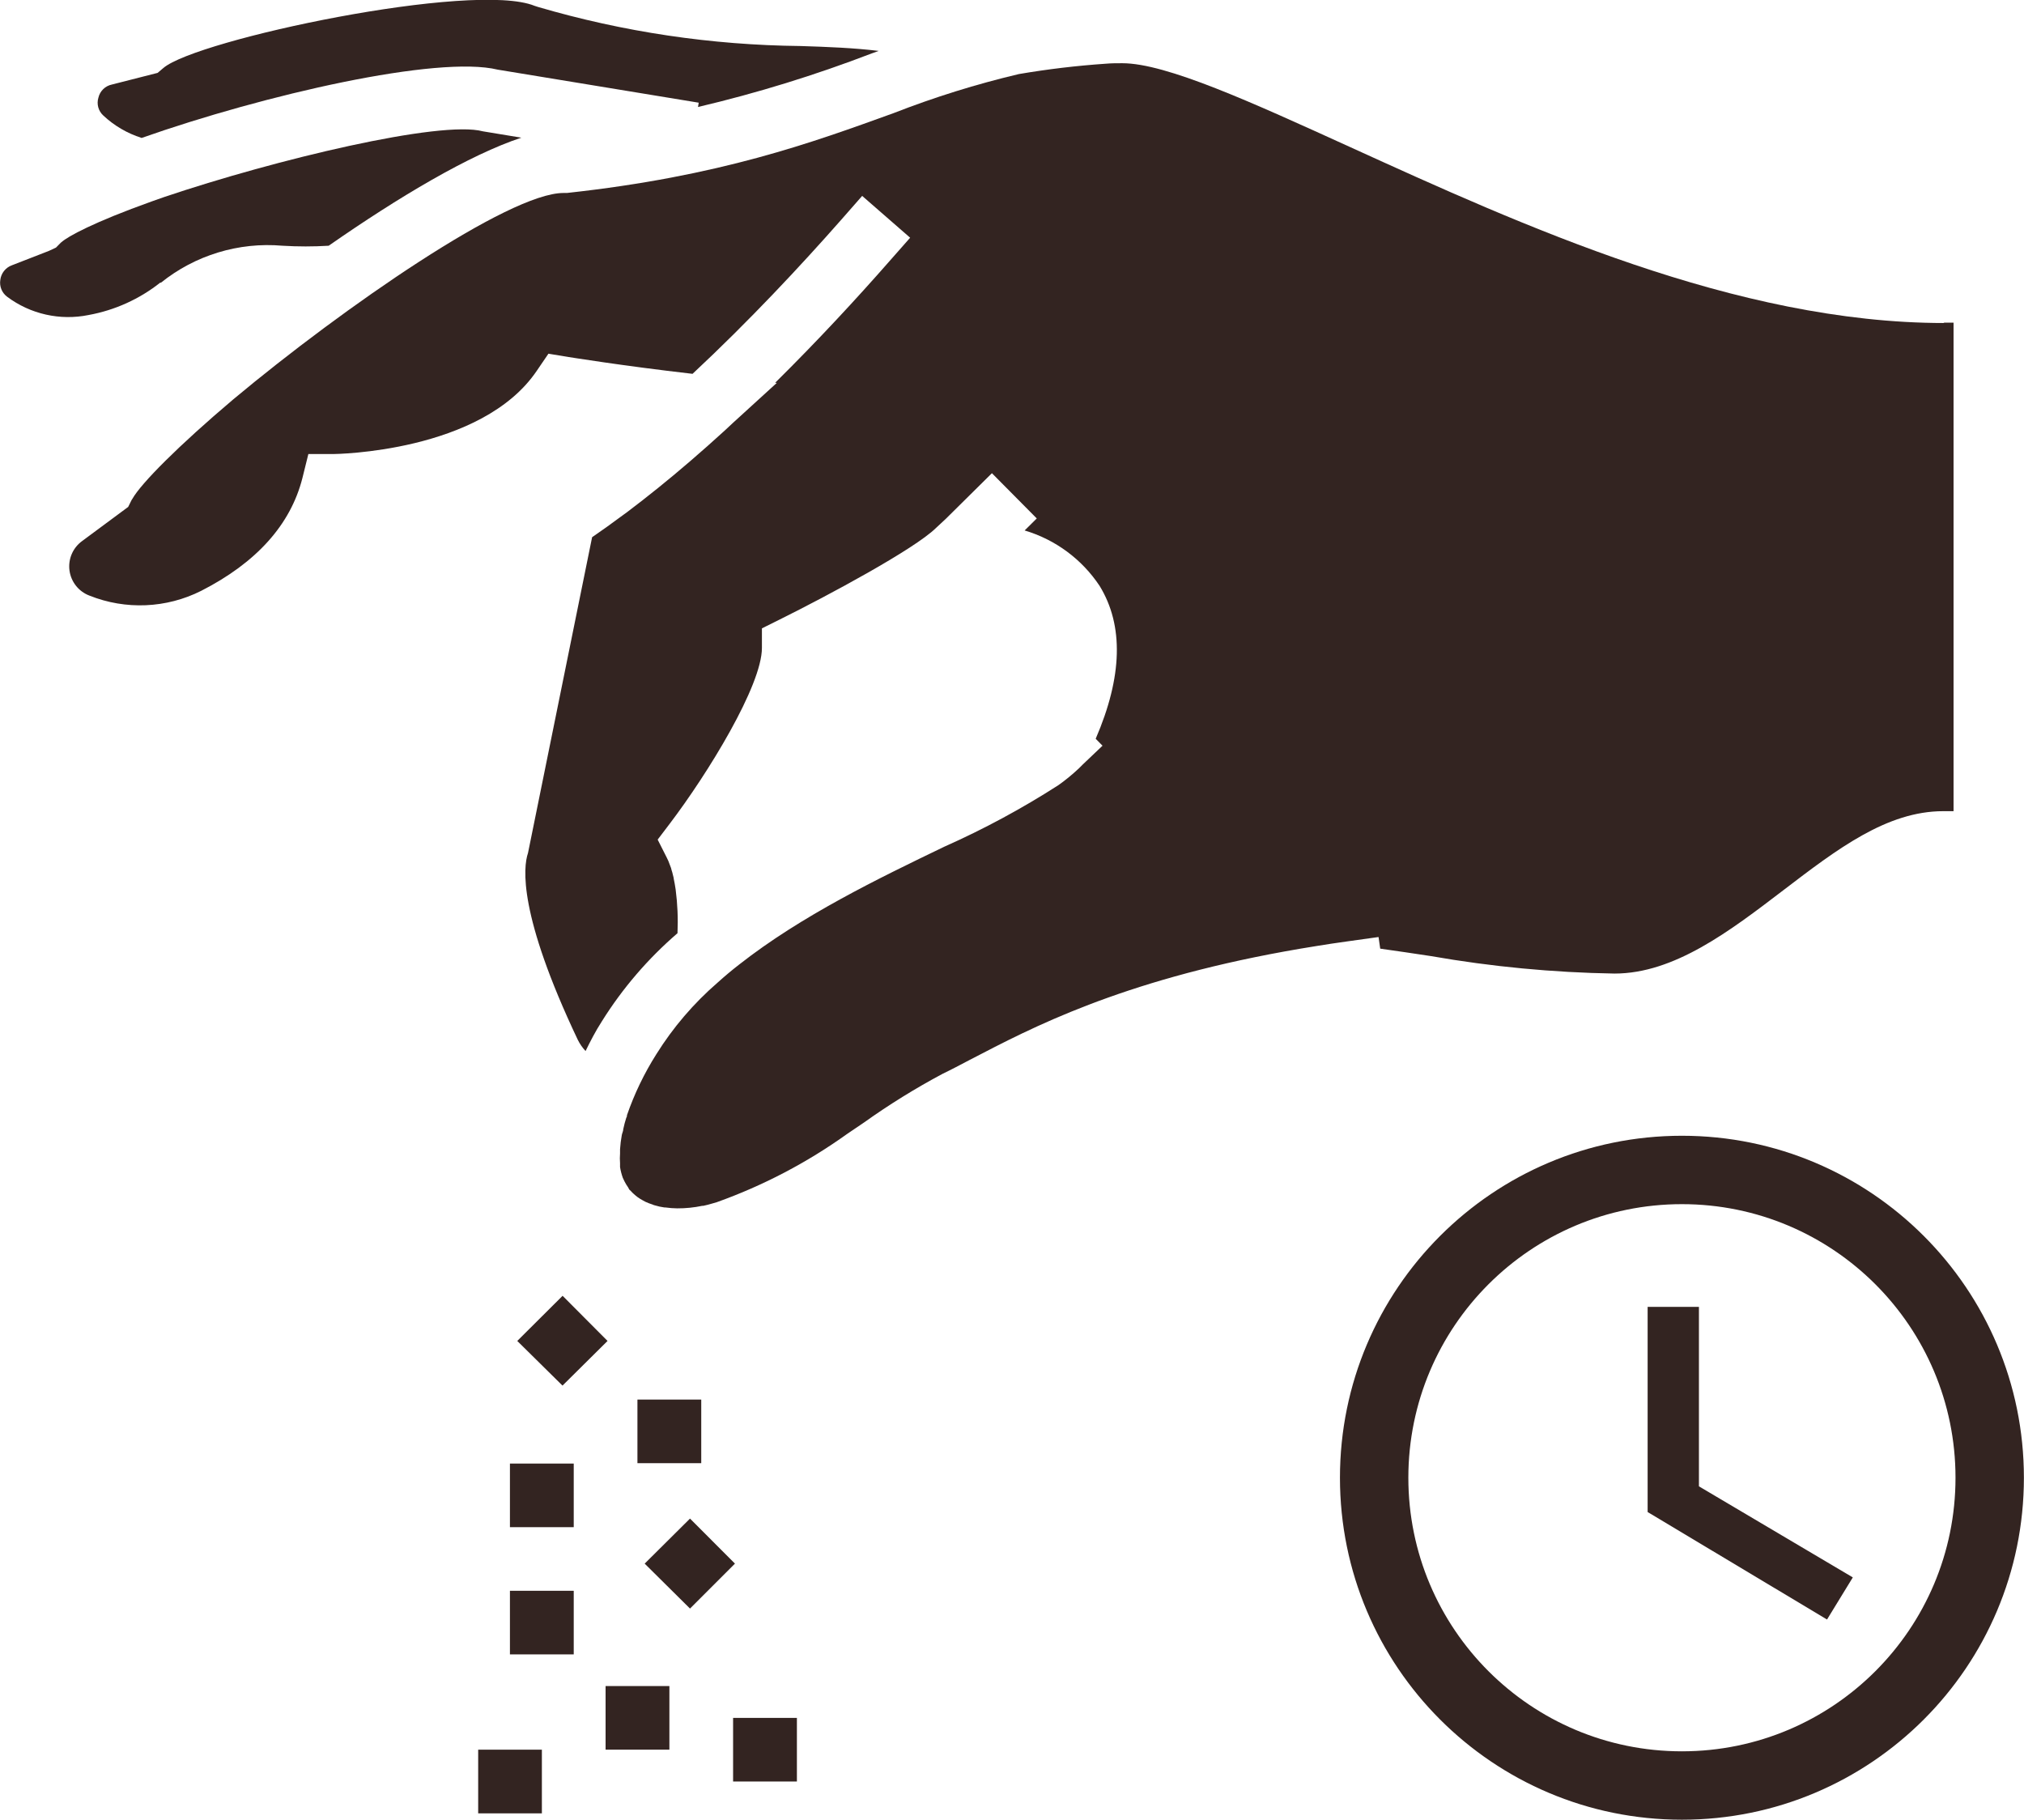
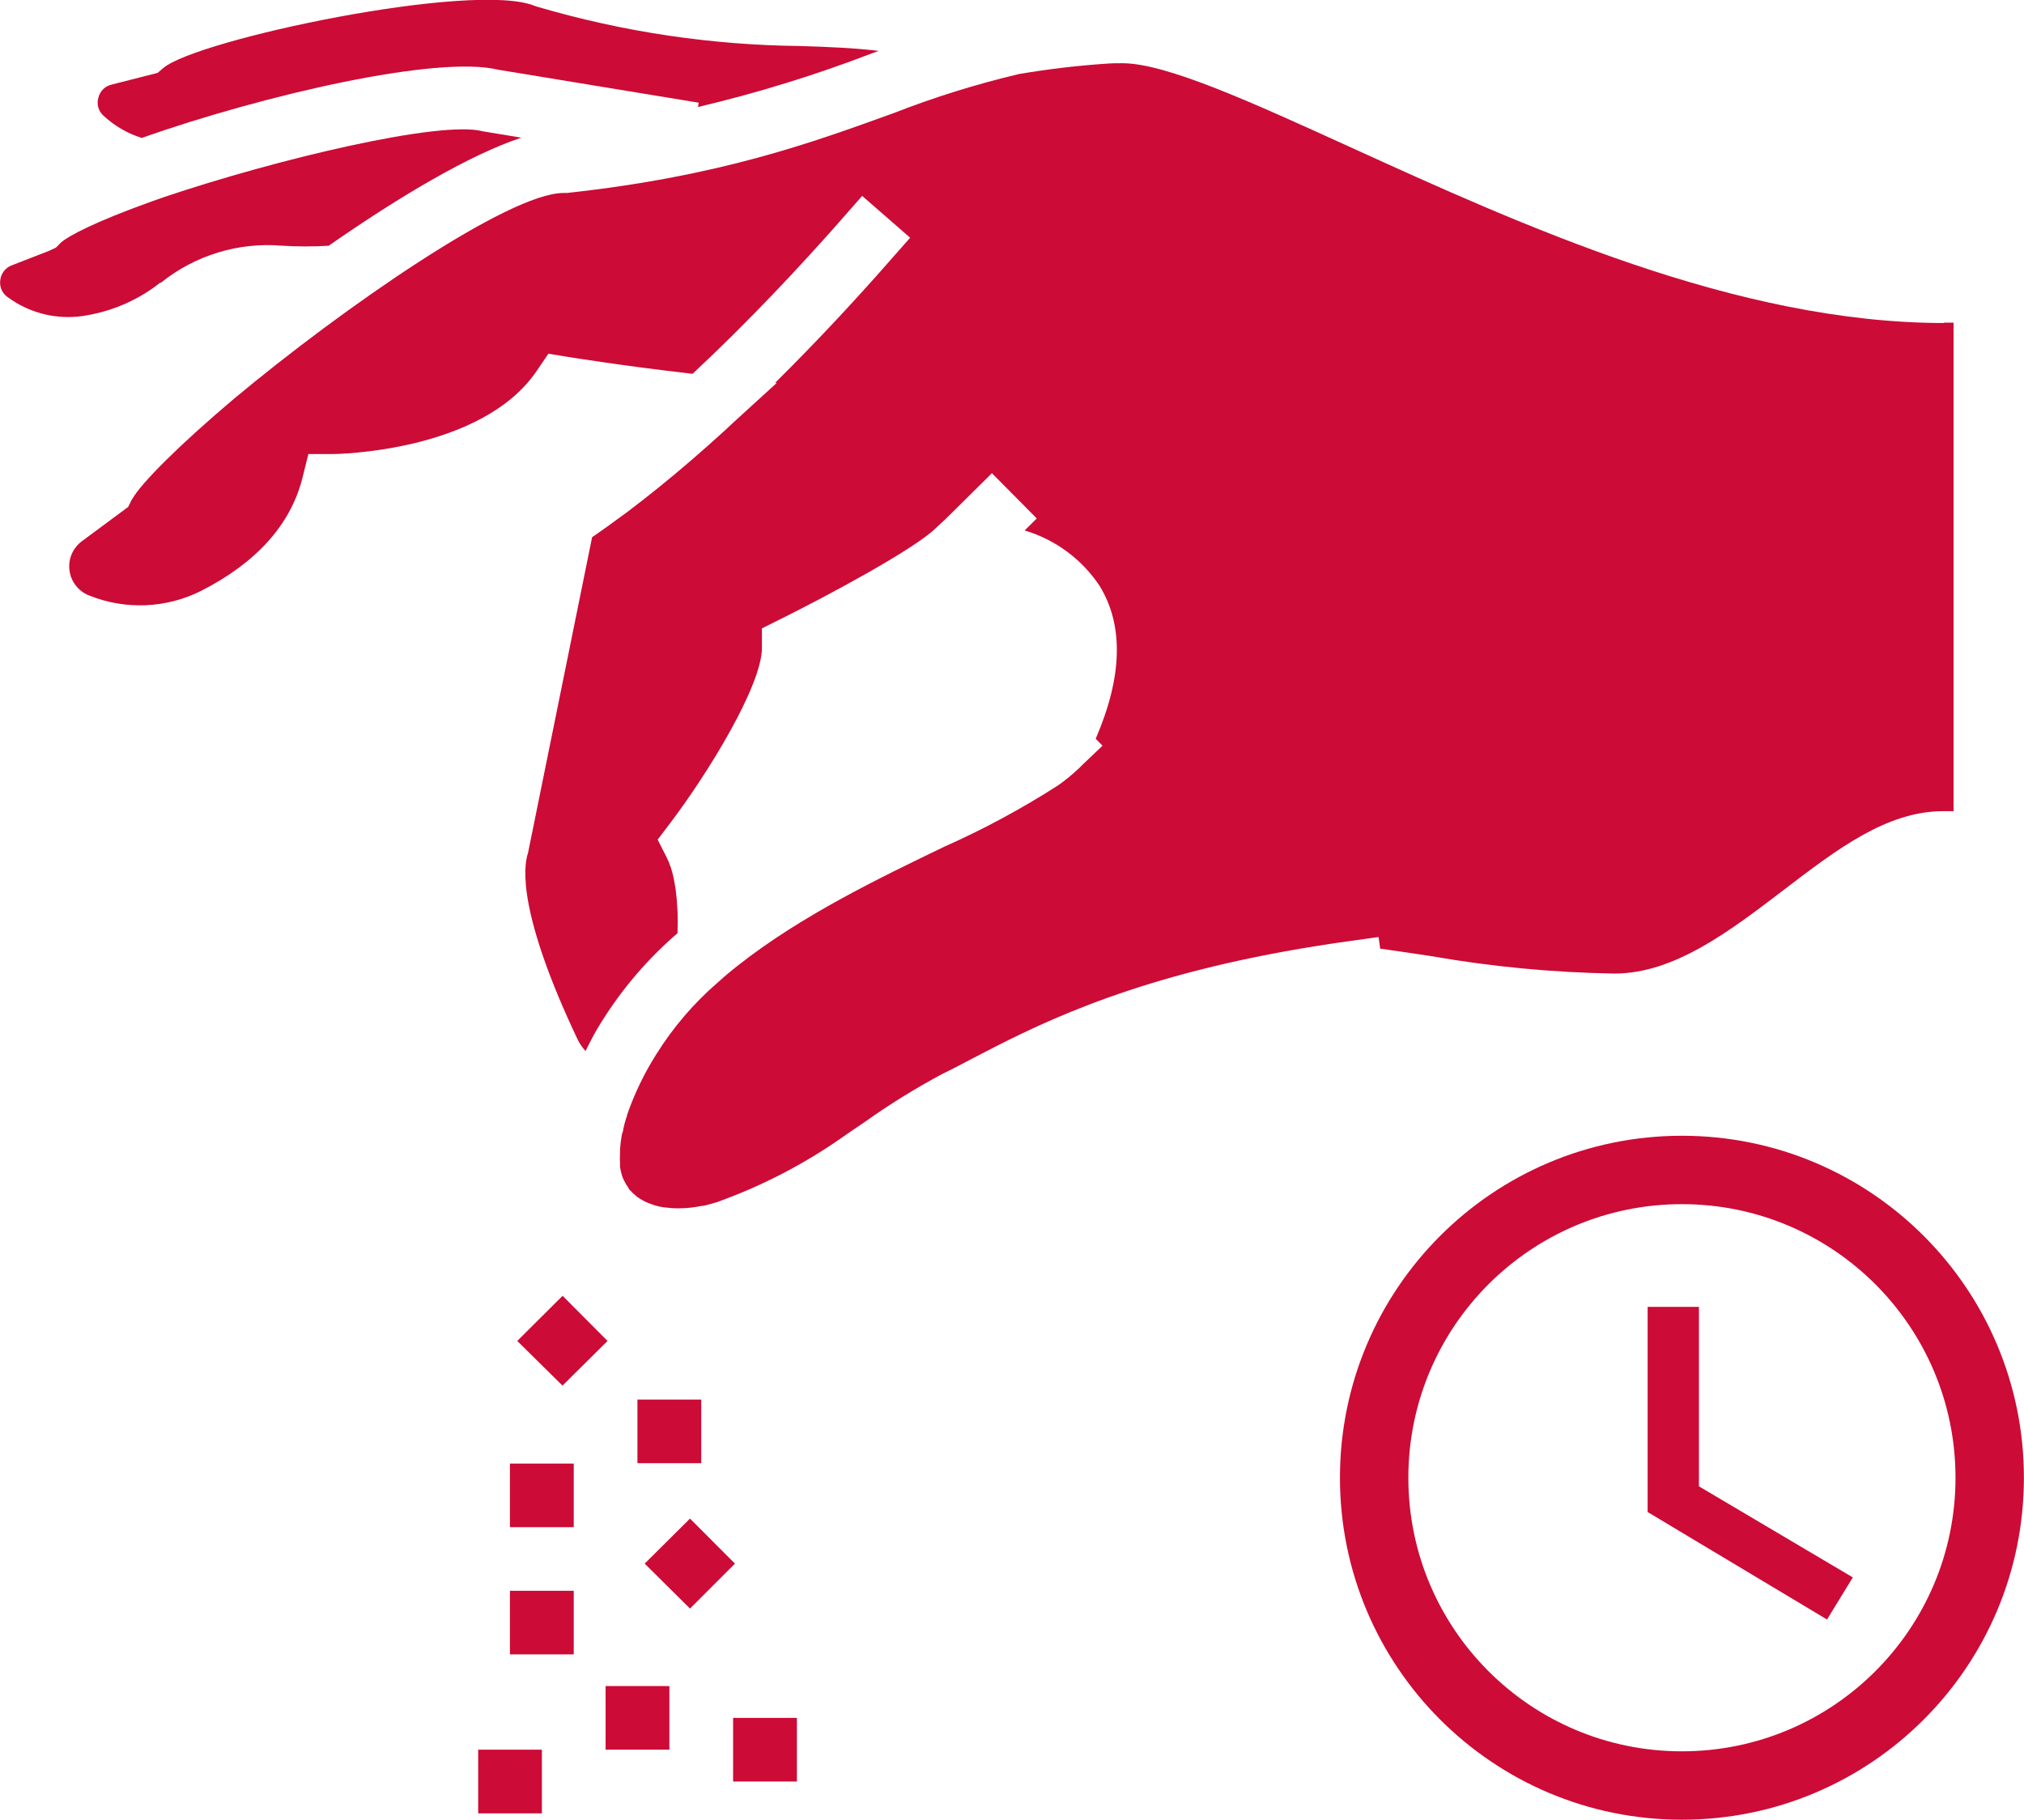
<svg xmlns="http://www.w3.org/2000/svg" id="Livello_1" data-name="Livello 1" viewBox="0 0 207.15 186.25">
  <defs>
-     <style>.cls-1{fill:none;}.cls-2{fill:#332421;}.cls-3{clip-path:url(#clip-path);}.cls-4{clip-path:url(#clip-path-2);}.cls-5{clip-path:url(#clip-path-3);}.cls-6{clip-path:url(#clip-path-4);}</style>
+     <style>.cls-1{fill:none;}.cls-2{fill:#cc0b36;}.cls-3{clip-path:url(#clip-path);}.cls-4{clip-path:url(#clip-path-2);}.cls-5{clip-path:url(#clip-path-3);}.cls-6{clip-path:url(#clip-path-4);}</style>
    <clipPath id="clip-path" transform="translate(-128.12 -125.76)">
      <rect class="cls-1" x="128.13" y="138.67" width="54.54" height="20" />
    </clipPath>
    <clipPath id="clip-path-2" transform="translate(-128.12 -125.76)">
      <rect class="cls-1" x="176" y="304.82" width="8" height="6.53" />
    </clipPath>
    <clipPath id="clip-path-3" transform="translate(-128.12 -125.76)">
      <rect class="cls-1" x="134.67" y="132" width="193.46" height="117.95" />
    </clipPath>
    <clipPath id="clip-path-4" transform="translate(-128.12 -125.76)">
      <rect class="cls-1" x="265.28" y="242.01" width="70" height="70" />
    </clipPath>
  </defs>
  <path class="cls-2" d="M180.31,282.06h6.53v-6.51h-6.53v6.51" transform="translate(-128.12 -125.76)" />
  <path class="cls-2" d="M180.31,295.08h6.53v-6.51h-6.53v6.51" transform="translate(-128.12 -125.76)" />
  <path class="cls-2" d="M185.69,258.39,181.06,263l4.63,4.57L190.3,263l-4.61-4.63" transform="translate(-128.12 -125.76)" />
  <g class="cls-3">
    <path class="cls-2" d="M144.57,154.71a17.44,17.44,0,0,1,12.47-3.8,39.11,39.11,0,0,0,4.72,0c7.18-5,14.42-9.31,19.72-11.06l-3.94-.65c-4.32-1.16-21.22,2.88-32.63,6.73l-1.22.43c-6.05,2.16-8.65,3.62-9.26,4.17l-.08.06-.5.51-.73.34-3.78,1.47a1.82,1.82,0,0,0-1.19,1.51,1.79,1.79,0,0,0,.7,1.71l0,0a10.44,10.44,0,0,0,8.34,1.87,16.61,16.61,0,0,0,7.35-3.33" transform="translate(-128.12 -125.76)" />
  </g>
  <g class="cls-4">
    <path class="cls-2" d="M177.06,311.35h6.52v-6.52h-6.52v6.52" transform="translate(-128.12 -125.76)" />
  </g>
  <path class="cls-2" d="M142.58,139.89c12.61-4.44,30.33-8.5,36.49-7l20.56,3.38-.07.44a137.34,137.34,0,0,0,17.77-5.48l.72-.26c-2.59-.31-5.16-.41-8-.5a99,99,0,0,1-26.87-4l-.34-.11c-6.27-2.56-34.62,3.45-38,6.36l-.59.5-4.67,1.19a1.79,1.79,0,0,0-1.39,1.35,1.77,1.77,0,0,0,.5,1.82,10.24,10.24,0,0,0,3.91,2.29" transform="translate(-128.12 -125.76)" />
  <path class="cls-2" d="M203.15,308.09h6.53v-6.51h-6.53v6.51" transform="translate(-128.12 -125.76)" />
  <g class="cls-5">
    <path class="cls-2" d="M327.11,158.82c-21.32,0-43.21-10-60.79-18-10.11-4.6-18.83-8.59-23.34-8.59-.57,0-1.12,0-1.68.05a88.67,88.67,0,0,0-8.9,1.06,96,96,0,0,0-12.83,4c-8.3,3-17.72,6.46-33.43,8.17l-.35,0c-5.59,0-22.51,11.7-33.78,21.11-5.63,4.76-9.44,8.6-10.34,10.19l-.09.14-.34.69-4.71,3.49a3.2,3.2,0,0,0,.75,5.59,13.93,13.93,0,0,0,11.43-.49c5.65-2.88,9.15-6.77,10.36-11.54l.61-2.46h2.54c.15,0,15.19-.15,20.85-8.54l1.18-1.73,2.06.34c.05,0,5.38.88,12.69,1.72,5.78-5.39,11.07-11.06,15.21-15.76l2.15-2.45,4.91,4.28-2.16,2.45c-3.28,3.74-7.27,8.06-11.66,12.4h.18l-4.55,4.15-.77.72c-1.18,1.08-2.37,2.13-3.53,3.13h0c-1.08.93-2.17,1.84-3.26,2.72s-2.18,1.73-3.24,2.53c-.21.14-.41.31-.62.45q-1.49,1.11-2.94,2.1l-6.56,32.32c-.5,1.47-1,6.27,5.09,19.11a4.87,4.87,0,0,0,.8,1.16c.49-1,1-2,1.68-3.06a39.61,39.61,0,0,1,7.73-9,25.8,25.8,0,0,0-.19-4.48c-.06-.38-.12-.76-.2-1.12,0,0,0,0,0-.05-.05-.21-.11-.41-.15-.6a3.31,3.31,0,0,1-.12-.42c-.05-.11-.08-.23-.13-.34a5,5,0,0,0-.32-.75l-.92-1.82h0l1.23-1.62c3.92-5.16,9.44-14.15,9.44-18v-2l1.81-.9c5-2.48,13.8-7.21,16-9.37l1-.93,4.73-4.68,4.59,4.63-1.24,1.23a14,14,0,0,1,7.67,5.67c2.49,4.06,2.34,9.31-.4,15.65l.7.71L238.94,204l-.39.39a19.35,19.35,0,0,1-2.11,1.73,86.81,86.81,0,0,1-11.66,6.29c-6.79,3.27-14.64,7.07-21,12.06q-1.16.9-2.22,1.86a32.33,32.33,0,0,0-6.27,7.33,30.07,30.07,0,0,0-3,6.23c0,.07,0,.17-.07.26a11.31,11.31,0,0,0-.31,1.17c0,.2-.11.4-.15.6a.09.09,0,0,0,0,0,12.91,12.91,0,0,0-.18,1.46c0,.13,0,.28,0,.43a6.37,6.37,0,0,0,0,1c0,.12,0,.27,0,.4a6.21,6.21,0,0,0,.28,1.09l.17.36a4.78,4.78,0,0,0,.38.63,1.39,1.39,0,0,0,.11.21s.11.1.17.16a3,3,0,0,0,.31.31c.12.1.23.21.36.3a4.42,4.42,0,0,0,.49.31l.33.18a5.8,5.8,0,0,0,.73.28.83.83,0,0,0,.22.08,6.21,6.21,0,0,0,1,.22l.11,0a9.25,9.25,0,0,0,1.19.09,12.18,12.18,0,0,0,2.57-.26.29.29,0,0,0,.1,0c.31-.06.62-.15.93-.24l.45-.13a54.3,54.3,0,0,0,13.36-7l1.7-1.15a73,73,0,0,1,8.07-5c.86-.41,1.78-.9,2.77-1.42l1.26-.65c6.62-3.45,16.43-8.17,34.23-11,1-.16,2-.32,3.12-.47l3.22-.45.17,1.19c1.7.24,3.42.49,5.18.76a120.42,120.42,0,0,0,18.8,1.79c6.11,0,11.78-4.33,17.28-8.53s10.58-8.09,16.37-8.09h1.05v-50h-1.05" transform="translate(-128.12 -125.76)" />
  </g>
  <path class="cls-2" d="M190.1,304.83h6.53v-6.51H190.1v6.51" transform="translate(-128.12 -125.76)" />
  <path class="cls-2" d="M198.74,281.18l-4.64,4.61,4.64,4.6,4.6-4.6-4.6-4.61" transform="translate(-128.12 -125.76)" />
  <path class="cls-2" d="M199.89,269h-6.53v6.51h6.53V269" transform="translate(-128.12 -125.76)" />
  <g class="cls-6">
    <path class="cls-2" d="M300.26,242a35,35,0,1,0,35,35A35,35,0,0,0,300.26,242Zm0,63a28,28,0,1,1,28-28A28,28,0,0,1,300.28,305Z" transform="translate(-128.12 -125.76)" />
  </g>
  <path class="cls-2" d="M302,259.51h-5.25v21l18.36,11,2.64-4.31L302,277.88Z" transform="translate(-128.12 -125.76)" />
</svg>
